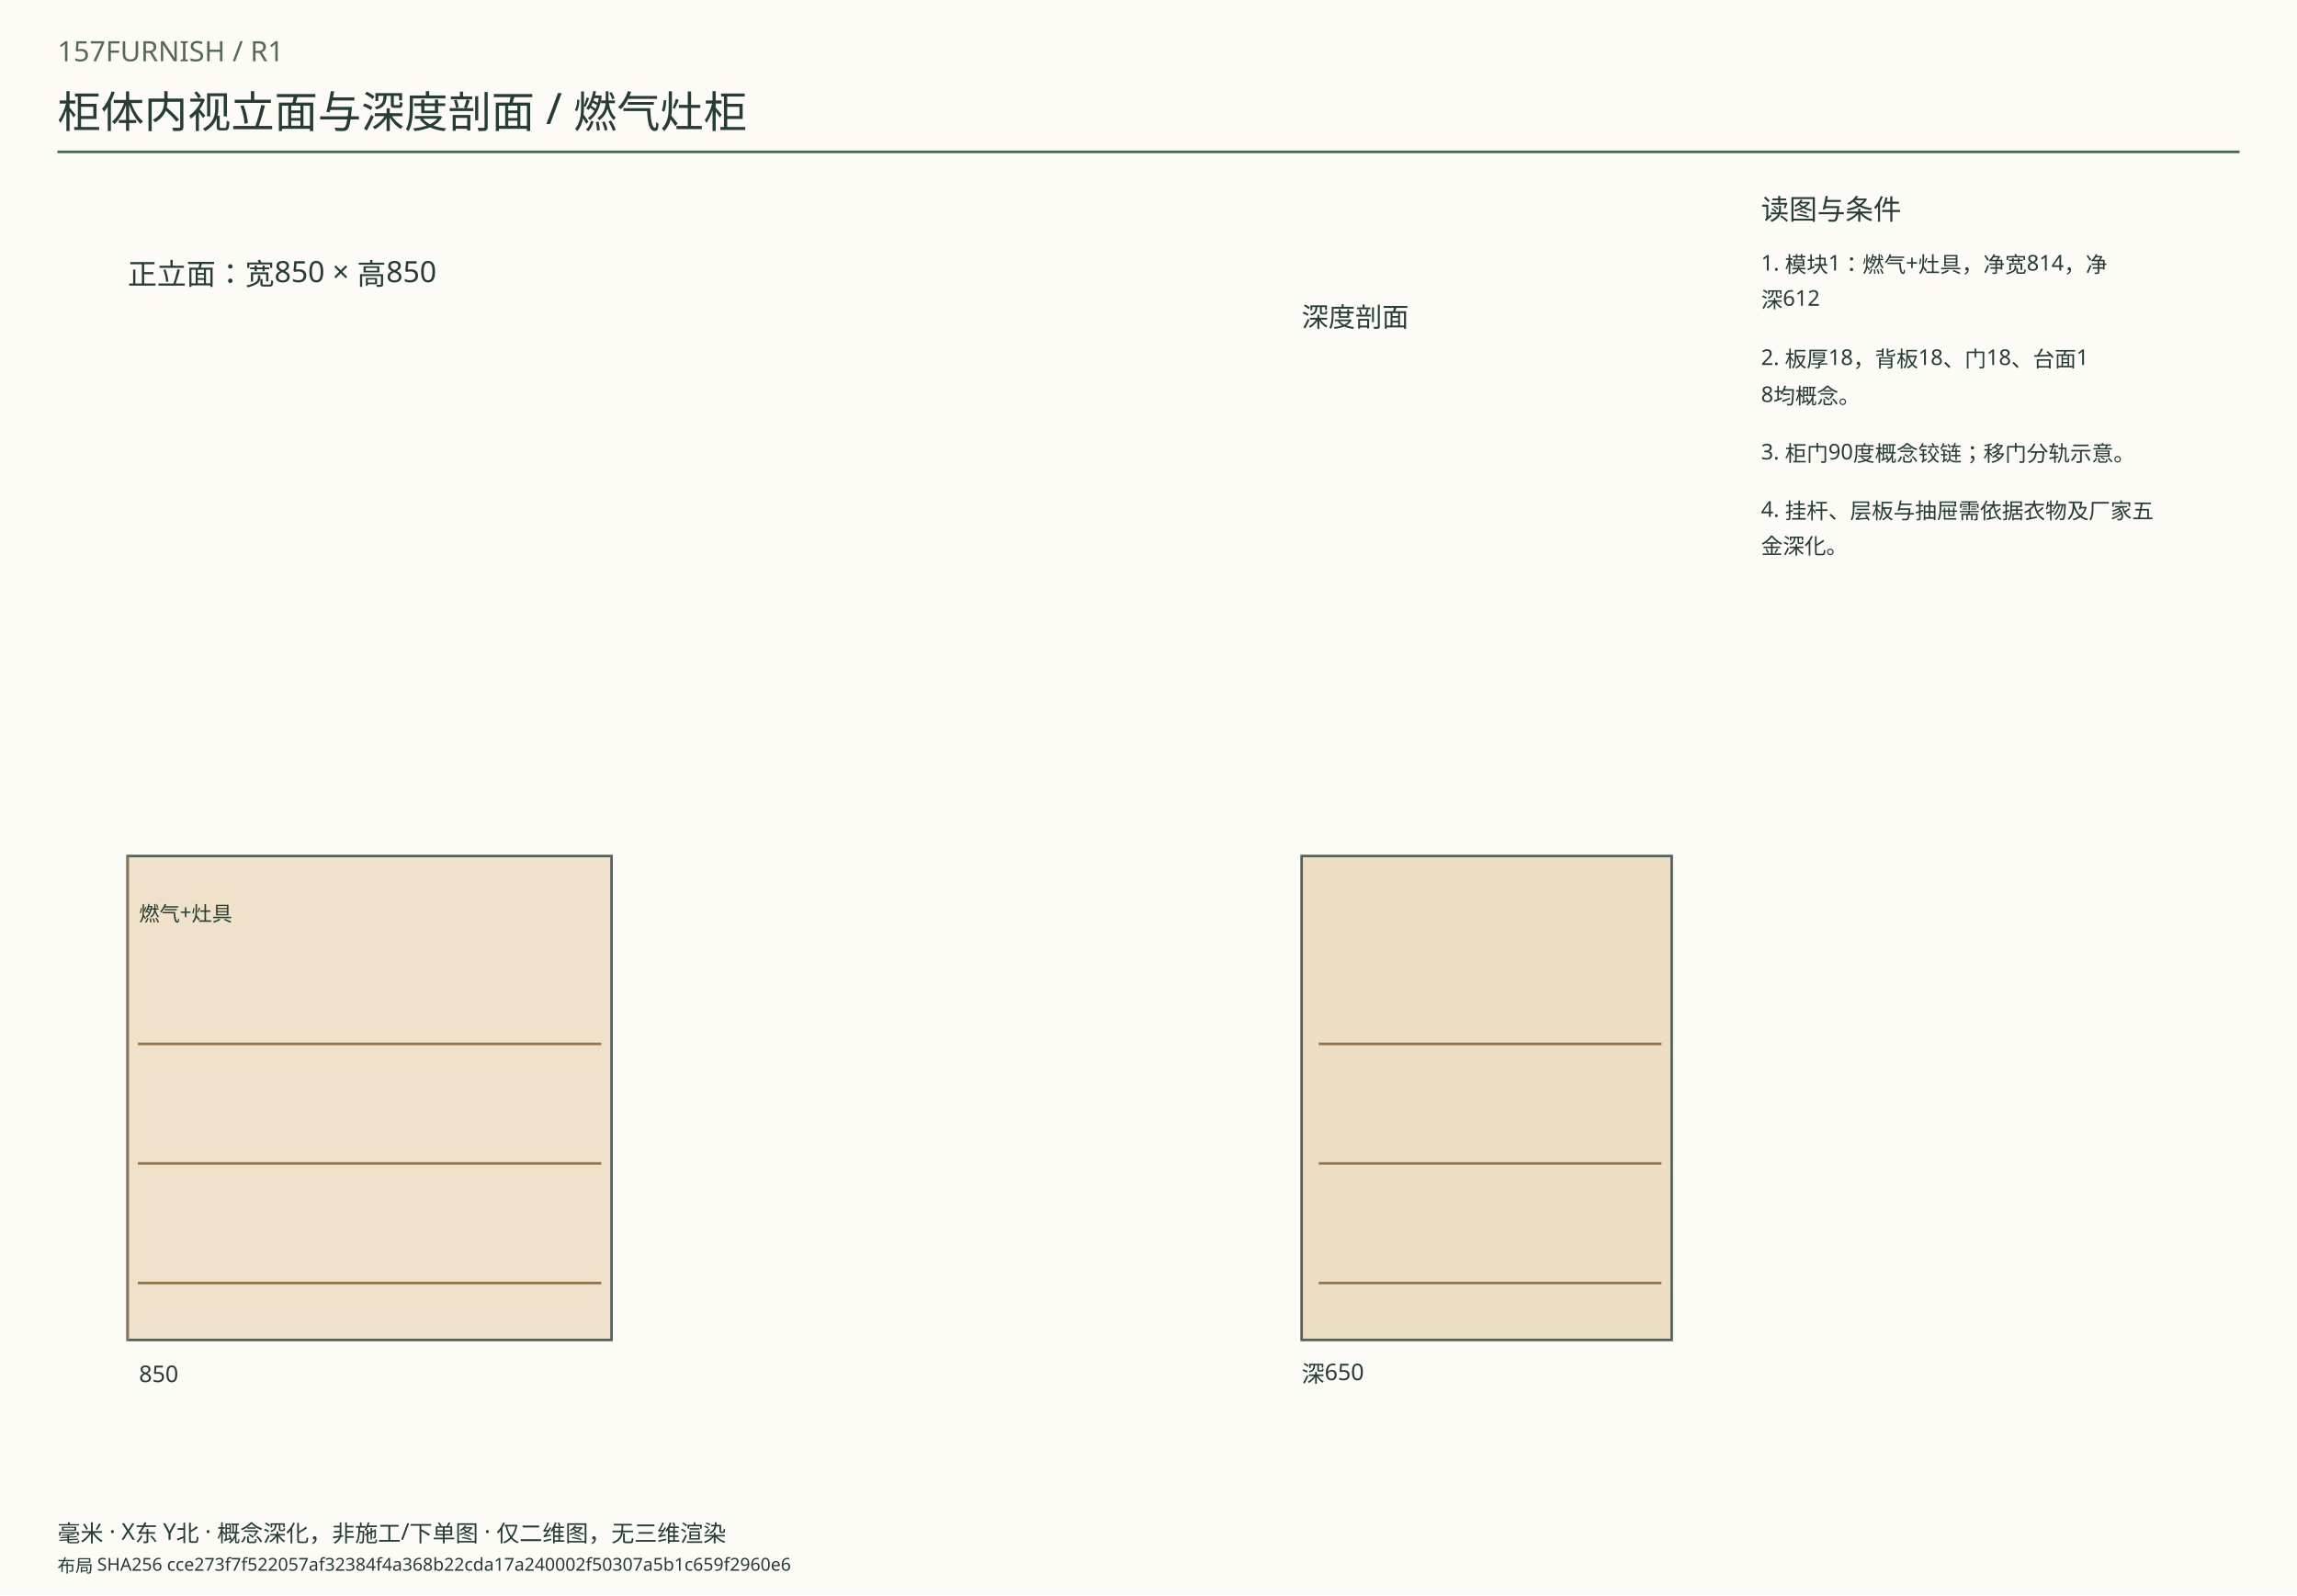
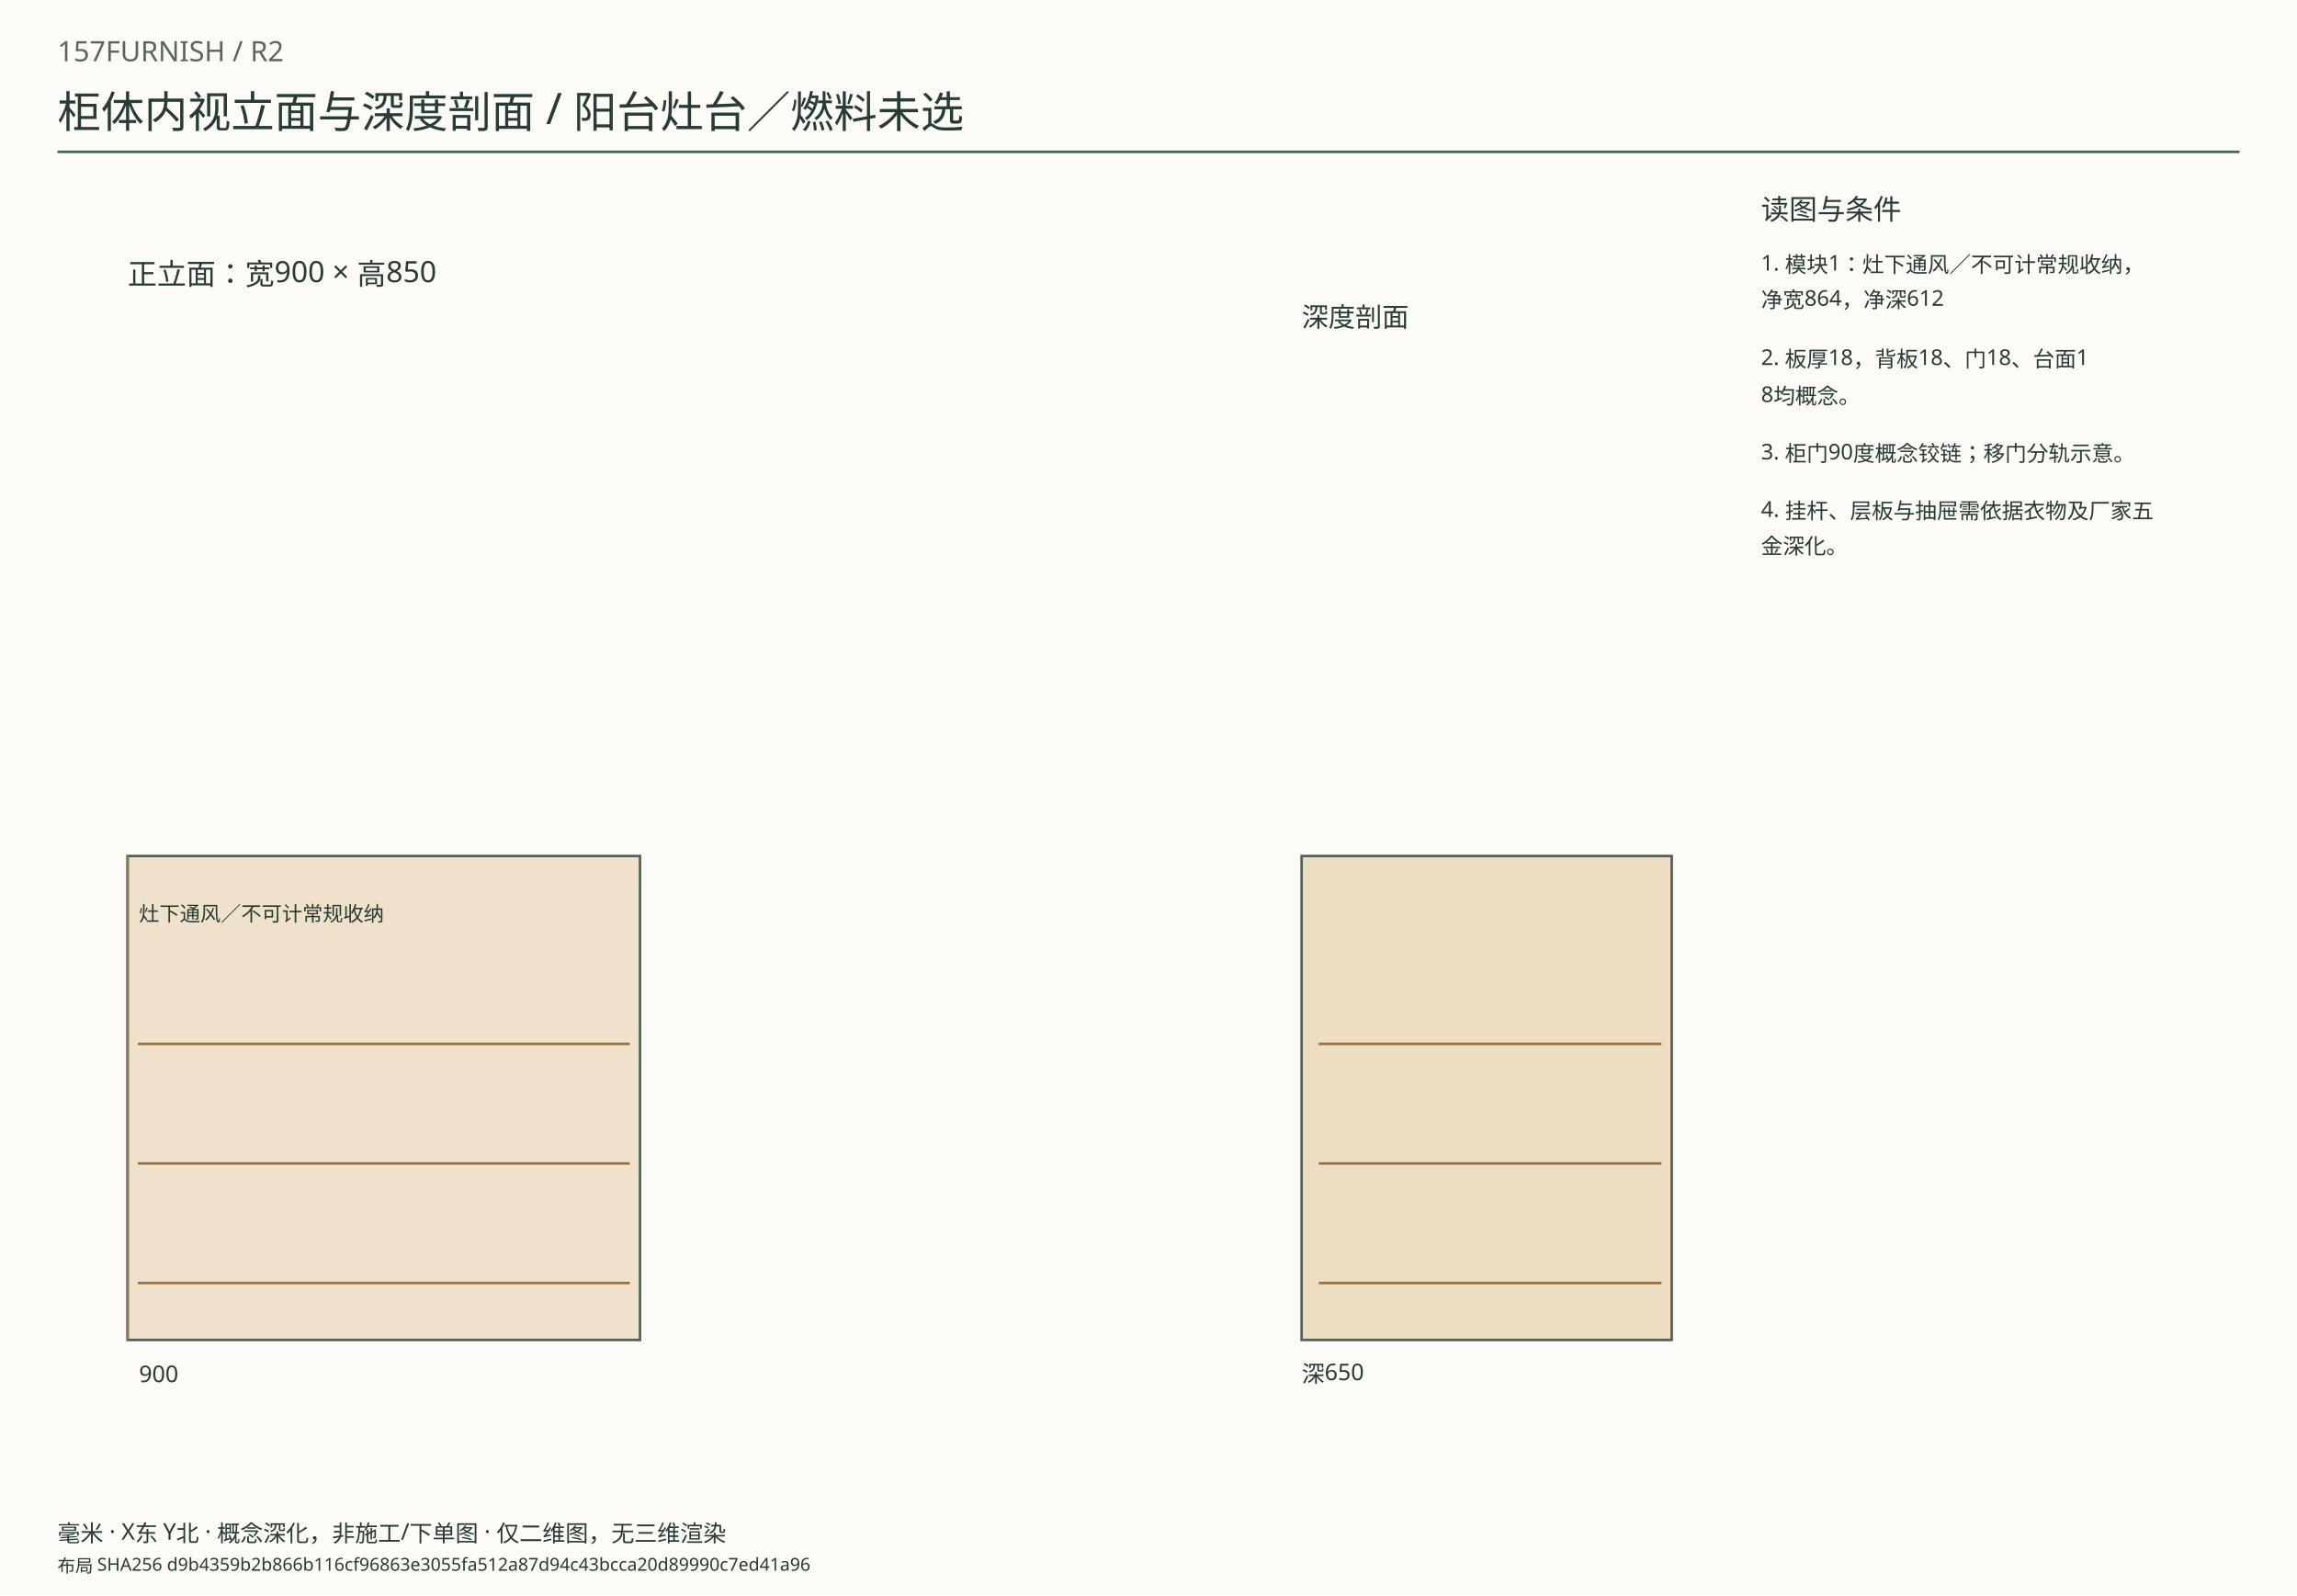
- <svg xmlns="http://www.w3.org/2000/svg" width="1800" height="1250" viewBox="0 0 1800 1250" data-revision="R1" data-layout-sha256="cce273f7f522057af32384f4a368b22cda17a240002f50307a5b1c659f2960e6">
+ <svg xmlns="http://www.w3.org/2000/svg" width="1800" height="1250" viewBox="0 0 1800 1250" data-revision="R2" data-layout-sha256="d9b4359b2b866b116cf96863e3055fa512a87d94c43bcca20d89990c7ed41a96">
  <rect x="0" y="0" width="1800" height="1250" fill="#fcfbf6" stroke="none" stroke-width="1" />
-   <text x="45.000" y="48.000" font-size="22" fill="#576858" font-family="Microsoft YaHei, sans-serif">157FURNISH  /  R1</text>
-   <text x="45.000" y="100.000" font-size="34" fill="#263c34" font-family="Microsoft YaHei, sans-serif">柜体内视立面与深度剖面 / 燃气灶柜</text>
+   <text x="45.000" y="48.000" font-size="22" fill="#576858" font-family="Microsoft YaHei, sans-serif">157FURNISH  /  R2</text>
+   <text x="45.000" y="100.000" font-size="34" fill="#263c34" font-family="Microsoft YaHei, sans-serif">柜体内视立面与深度剖面 / 阳台灶台／燃料未选</text>
  <polyline points="45.000,119.000 1755.000,119.000" fill="none" stroke="#456653" stroke-width="2" />
  <text x="45.000" y="1208.000" font-size="18" fill="#263c34" font-family="Microsoft YaHei, sans-serif">毫米 · X东 Y北 · 概念深化，非施工/下单图 · 仅二维图，无三维渲染</text>
-   <text x="45.000" y="1232.000" font-size="14" fill="#263c34" font-family="Microsoft YaHei, sans-serif">布局 SHA256 cce273f7f522057af32384f4a368b22cda17a240002f50307a5b1c659f2960e6</text>
+   <text x="45.000" y="1232.000" font-size="14" fill="#263c34" font-family="Microsoft YaHei, sans-serif">布局 SHA256 d9b4359b2b866b116cf96863e3055fa512a87d94c43bcca20d89990c7ed41a96</text>
  <text x="1380.000" y="172.000" font-size="22" fill="#263c34" font-family="Microsoft YaHei, sans-serif">读图与条件</text>
-   <text x="1380.000" y="212.000" font-size="17" fill="#263c34" font-family="Microsoft YaHei, sans-serif">1. 模块1：燃气+灶具，净宽814，净</text>
-   <text x="1380.000" y="241.000" font-size="17" fill="#263c34" font-family="Microsoft YaHei, sans-serif">深612</text>
+   <text x="1380.000" y="212.000" font-size="17" fill="#263c34" font-family="Microsoft YaHei, sans-serif">1. 模块1：灶下通风／不可计常规收纳，</text>
+   <text x="1380.000" y="241.000" font-size="17" fill="#263c34" font-family="Microsoft YaHei, sans-serif">净宽864，净深612</text>
  <text x="1380.000" y="286.000" font-size="17" fill="#263c34" font-family="Microsoft YaHei, sans-serif">2. 板厚18，背板18、门18、台面1</text>
  <text x="1380.000" y="315.000" font-size="17" fill="#263c34" font-family="Microsoft YaHei, sans-serif">8均概念。</text>
  <text x="1380.000" y="360.000" font-size="17" fill="#263c34" font-family="Microsoft YaHei, sans-serif">3. 柜门90度概念铰链；移门分轨示意。</text>
  <text x="1380.000" y="405.000" font-size="17" fill="#263c34" font-family="Microsoft YaHei, sans-serif">4. 挂杆、层板与抽屉需依据衣物及厂家五</text>
  <text x="1380.000" y="434.000" font-size="17" fill="#263c34" font-family="Microsoft YaHei, sans-serif">金深化。</text>
-   <rect x="100" y="670.769" width="379.231" height="379.231" fill="#f0e2ca" stroke="#526159" stroke-width="2" />
+   <rect x="100" y="670.769" width="401.538" height="379.231" fill="#f0e2ca" stroke="#526159" stroke-width="2" />
  <polyline points="100.000,1050.000 100.000,670.769" fill="none" stroke="#8c795b" stroke-width="2" />
-   <text x="108.923" y="721.769" font-size="16" fill="#263c34" font-family="Microsoft YaHei, sans-serif">燃气+灶具</text>
-   <polyline points="108.031,1005.385 471.200,1005.385" fill="none" stroke="#967245" stroke-width="2" />
-   <polyline points="108.031,911.692 471.200,911.692" fill="none" stroke="#967245" stroke-width="2" />
-   <polyline points="108.031,818.000 471.200,818.000" fill="none" stroke="#967245" stroke-width="2" />
-   <text x="108.923" y="1083.000" font-size="18" fill="#263c34" font-family="Microsoft YaHei, sans-serif">850</text>
+   <text x="108.923" y="721.769" font-size="16" fill="#263c34" font-family="Microsoft YaHei, sans-serif">灶下通风／不可计常规收纳</text>
+   <polyline points="108.031,1005.385 493.508,1005.385" fill="none" stroke="#967245" stroke-width="2" />
+   <polyline points="108.031,911.692 493.508,911.692" fill="none" stroke="#967245" stroke-width="2" />
+   <polyline points="108.031,818.000 493.508,818.000" fill="none" stroke="#967245" stroke-width="2" />
+   <text x="108.923" y="1083.000" font-size="18" fill="#263c34" font-family="Microsoft YaHei, sans-serif">900</text>
  <rect x="1020" y="670.769" width="290" height="379.231" fill="#edddc3" stroke="#526159" stroke-width="2" />
  <polyline points="1033.385,1005.385 1301.969,1005.385" fill="none" stroke="#967245" stroke-width="2" />
  <polyline points="1033.385,911.692 1301.969,911.692" fill="none" stroke="#967245" stroke-width="2" />
  <polyline points="1033.385,818.000 1301.969,818.000" fill="none" stroke="#967245" stroke-width="2" />
  <text x="1020.000" y="1083.000" font-size="18" fill="#263c34" font-family="Microsoft YaHei, sans-serif">深650</text>
-   <text x="100.000" y="223.000" font-size="23" fill="#263c34" font-family="Microsoft YaHei, sans-serif">正立面：宽850 × 高850</text>
+   <text x="100.000" y="223.000" font-size="23" fill="#263c34" font-family="Microsoft YaHei, sans-serif">正立面：宽900 × 高850</text>
  <text x="1020.000" y="256.000" font-size="21" fill="#263c34" font-family="Microsoft YaHei, sans-serif">深度剖面</text>
</svg>
